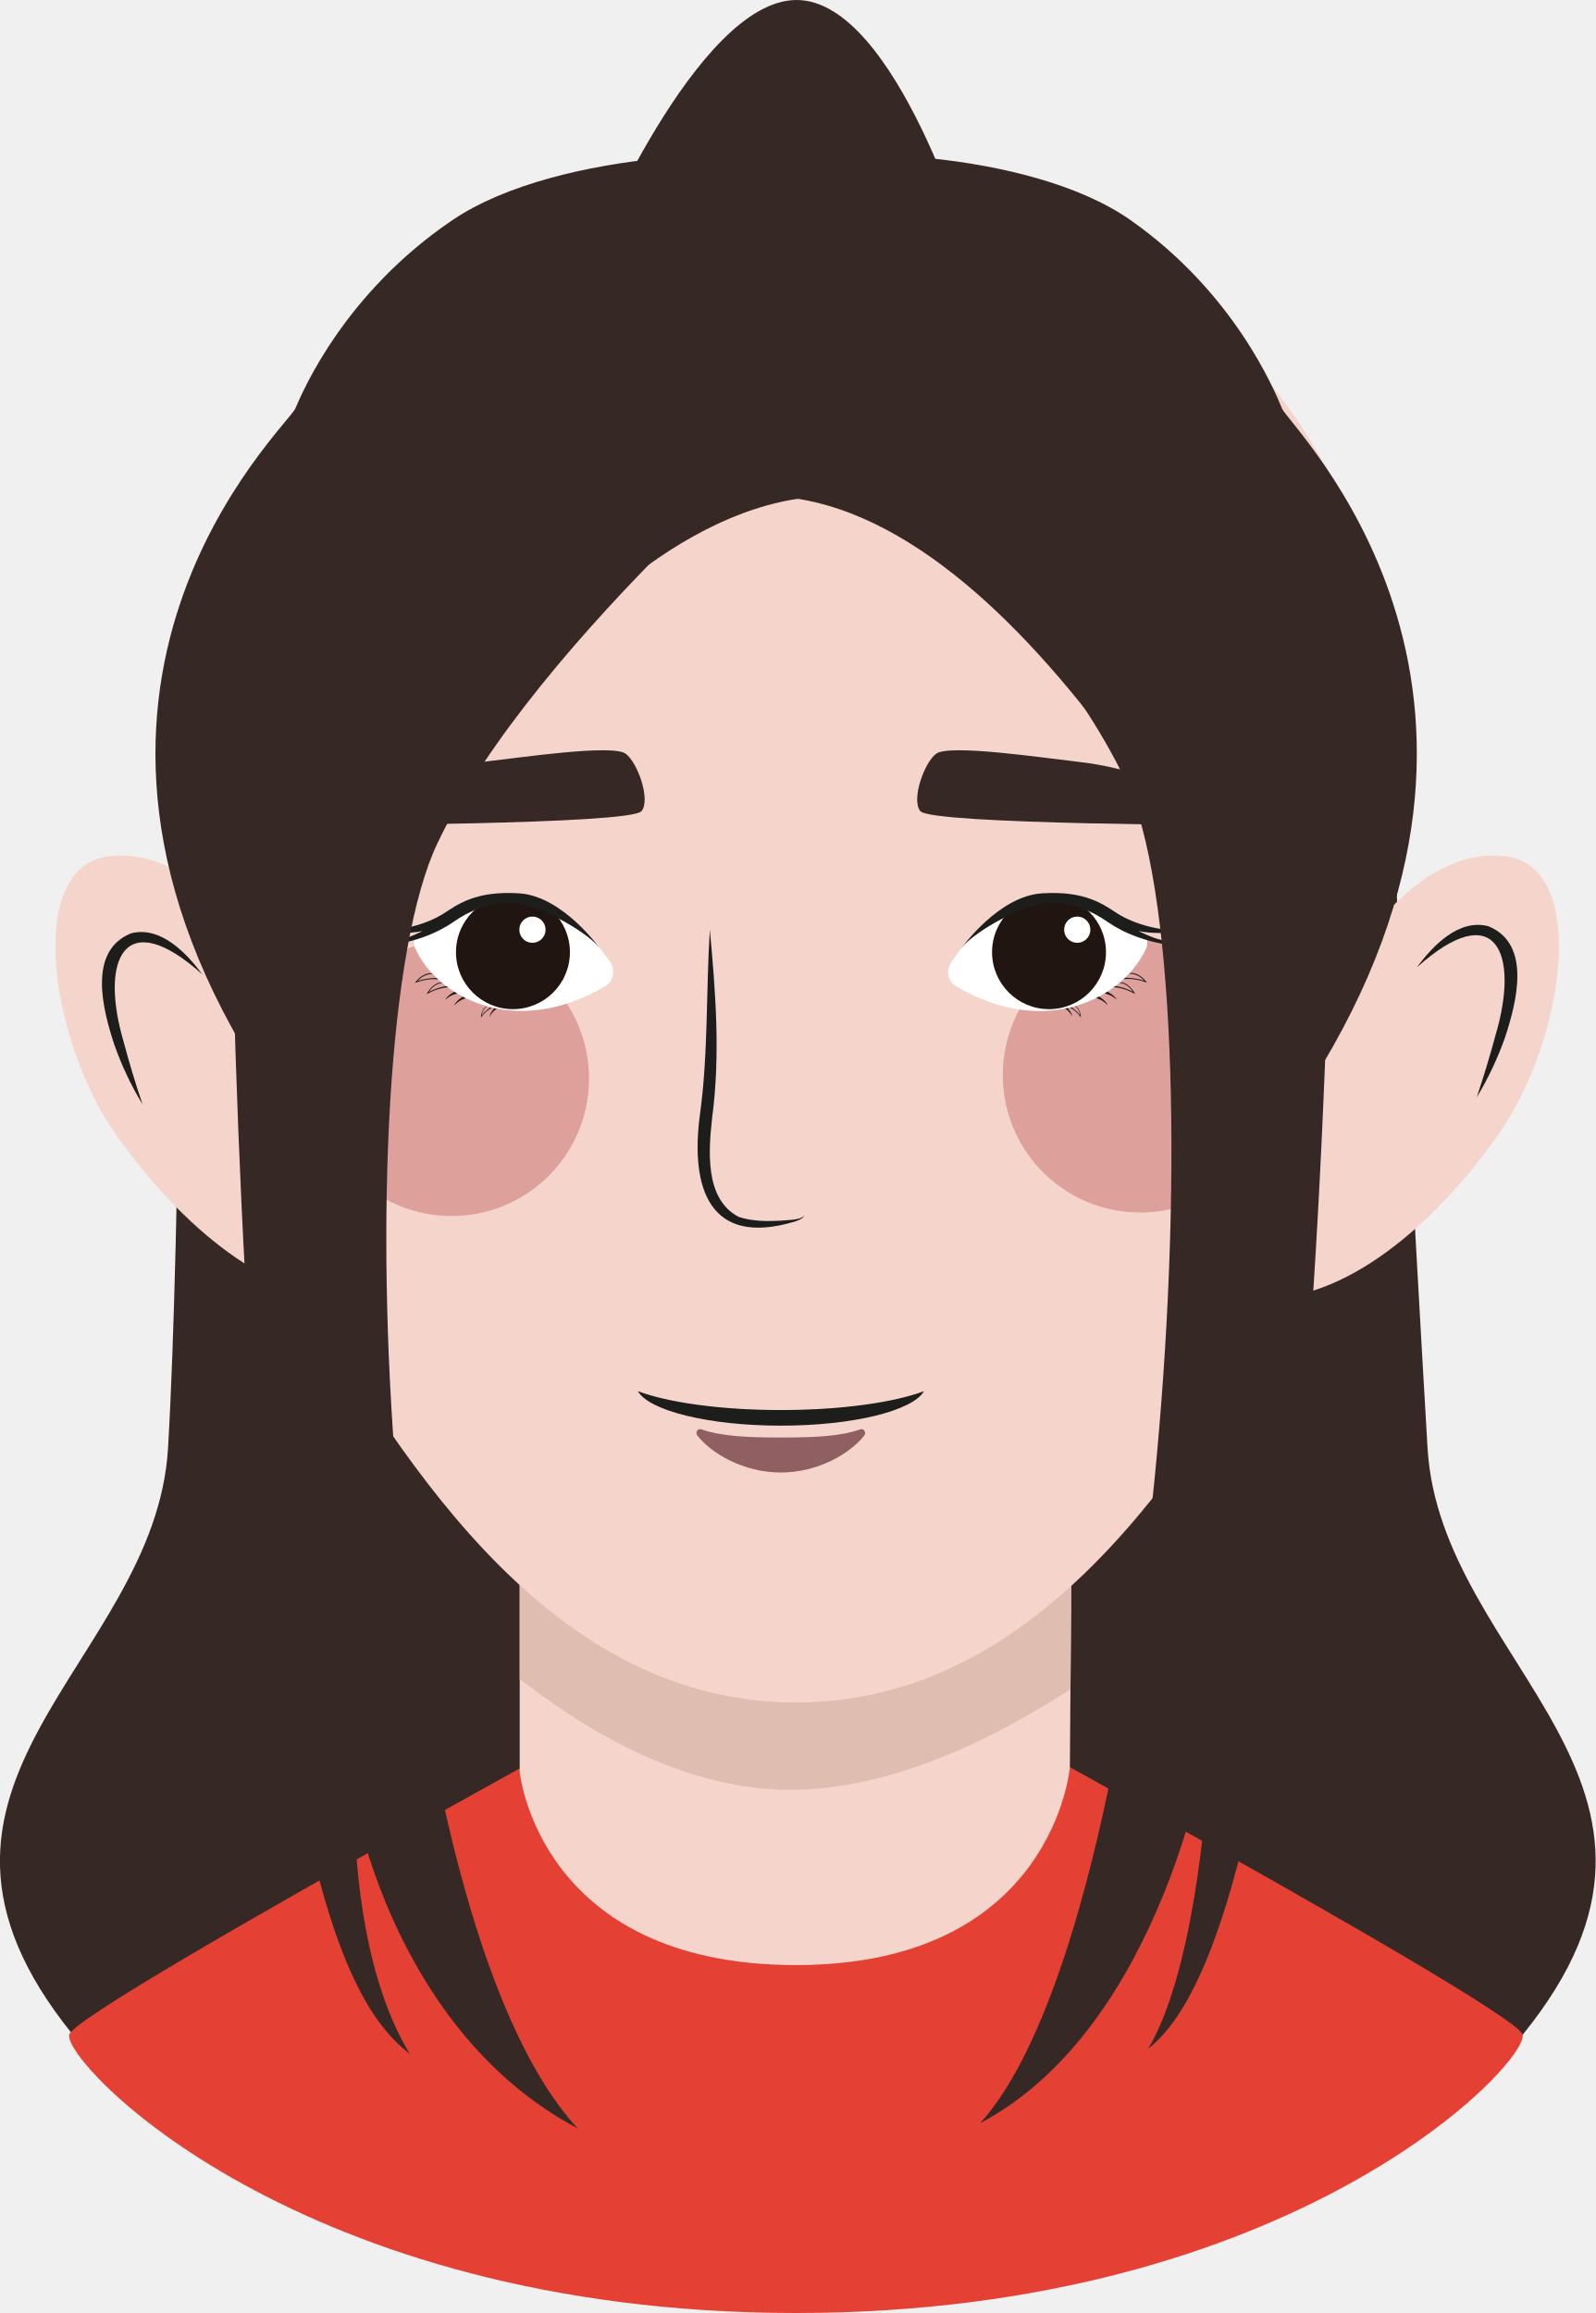
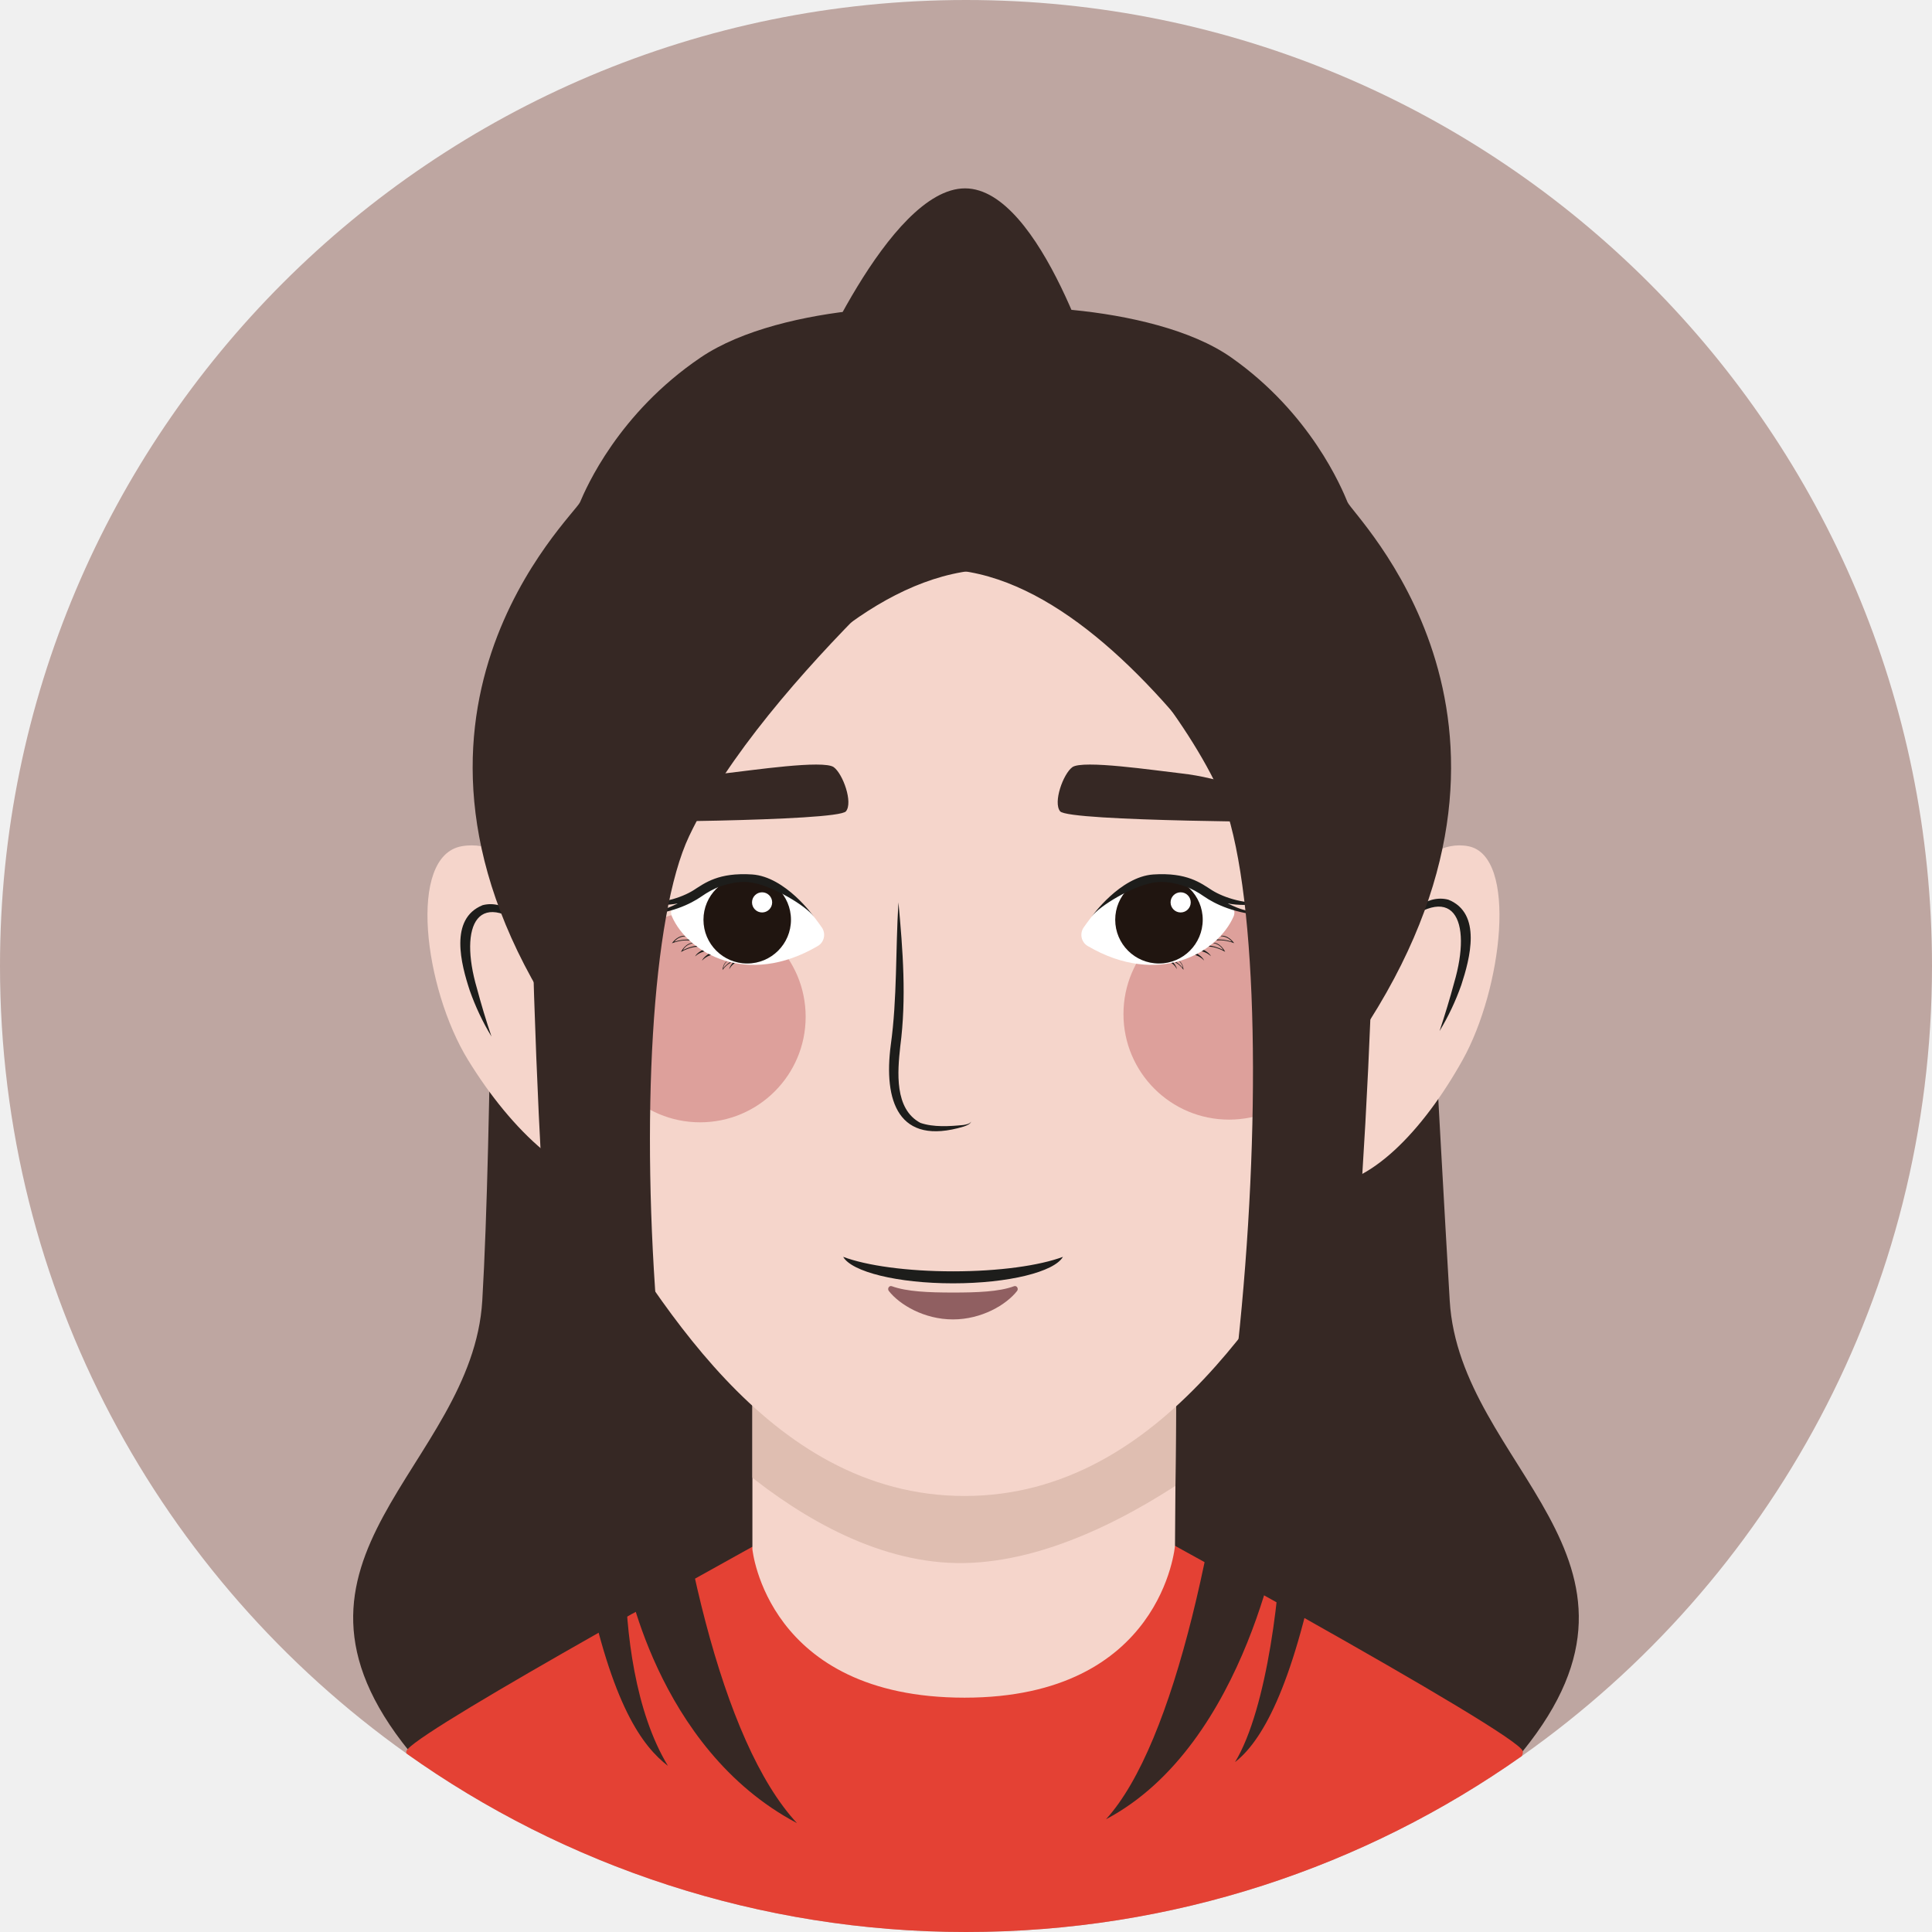
- <svg xmlns="http://www.w3.org/2000/svg" id="Calque_2" data-name="Calque 2" viewBox="0 0 127.72 185.15">
+ <svg xmlns="http://www.w3.org/2000/svg" id="Calque_2" data-name="Calque 2" viewBox="0 0 201.34 201.34">
  <defs>
    <style>
      .cls-1 {
        fill: #201510;
      }

      .cls-2 {
        fill: #dda09b;
      }

      .cls-3 {
        fill: #1d1d1b;
      }

      .cls-4 {
        fill: #fff;
      }

      .cls-5 {
        fill: #dfbeb1;
      }

      .cls-6 {
        fill: #362824;
      }

      .cls-7 {
        fill: #e44134;
      }

      .cls-8 {
+         fill: #bea6a1;
+       }
+ 
+       .cls-9 {
        fill: #905f61;
      }

-       .cls-9 {
+       .cls-10 {
        clip-path: url(#clippath);
      }

-       .cls-10 {
+       .cls-11 {
        fill: #f5d5cb;
      }
    </style>
    <clipPath id="clippath">
-       <path class="cls-10" d="M85.82,117.29h-44.22v24.54s1.49,15.47,22.11,15.47,21.93-15.84,21.93-15.84l.18-24.17Z" />
+       <path class="cls-11" d="M122.63,136.91h-44.22v24.54s1.49,15.47,22.11,15.47,21.93-15.84,21.93-15.84l.18-24.17Z" />
    </clipPath>
  </defs>
  <g id="Calque_2-2" data-name="Calque 2">
    <g>
-       <path class="cls-6" d="M111.18,60.06s2.06,38.5,3.09,55.86,23.91,26.85,7.62,46.95c-30.25,15.51-57.48,8.53-57.48,8.53V54.98l46.78,5.08Z" />
-       <path class="cls-6" d="M14.54,60.06s-.06,38.5-1.09,55.86c-1.02,17.36-23.91,26.85-7.62,46.95,30.25,15.51,57.48,8.53,57.48,8.53V54.98s-48.78,5.08-48.78,5.08Z" />
-       <path class="cls-7" d="M63.71,129.45S6.05,160.65,5.54,162.87c-.51,2.22,18.27,22.28,58.17,22.28s58.68-20.06,58.17-22.28c-.51-2.22-58.17-33.42-58.17-33.42Z" />
+       <path class="cls-8" d="M201.34,100.67c0,34.03-16.89,64.12-42.74,82.33-16.38,11.56-36.36,18.34-57.93,18.34s-41.87-6.89-58.32-18.61C16.72,164.49,0,134.53,0,100.67,0,45.07,45.07,0,100.67,0s100.67,45.07,100.67,100.67Z" />
      <g>
-         <path class="cls-10" d="M85.82,117.29h-44.22v24.54s1.49,15.47,22.11,15.47,21.93-15.84,21.93-15.84l.18-24.17Z" />
-         <g class="cls-9">
-           <path class="cls-5" d="M31,123.99h68.69s-18.53,18.94-35.98,19.28c-17.45.33-32.71-19.28-32.71-19.28Z" />
+         <path class="cls-6" d="M147.99,79.68s2.06,38.5,3.09,55.86c1.02,17.36,23.91,26.85,7.62,46.95-30.25,15.51-57.48,8.53-57.48,8.53v-116.43l46.78,5.08Z" />
+         <path class="cls-6" d="M51.35,79.68s-.06,38.5-1.09,55.86-23.91,26.85-7.62,46.95c30.25,15.51,57.48,8.53,57.48,8.53v-116.43s-48.78,5.08-48.78,5.08Z" />
+         <path class="cls-7" d="M158.69,182.49c.03.12,0,.29-.09.51-16.38,11.56-36.36,18.34-57.93,18.34s-41.87-6.89-58.32-18.61c-.01-.1-.01-.18,0-.24.01-.05.06-.12.14-.21,1.18-1.32,9.72-6.36,19.9-12.13.98-.55,1.97-1.12,2.98-1.68.29-.17.59-.34.89-.49,2.03-1.16,4.11-2.32,6.18-3.47,6.72-3.75,13.37-7.41,18.51-10.22,4.66-2.54,8.07-4.4,9.18-5,.26-.14.39-.21.39-.21,0,0,.24.13.69.37,1.34.73,4.58,2.49,8.88,4.84,4.36,2.39,9.8,5.38,15.45,8.51,2.06,1.14,4.14,2.3,6.2,3.46.44.24.87.49,1.31.73.97.55,1.93,1.09,2.89,1.63,12.02,6.77,22.53,12.94,22.75,13.87Z" />
+         <g>
+           <path class="cls-11" d="M122.63,136.91h-44.22v24.54s1.49,15.47,22.11,15.47,21.93-15.84,21.93-15.84l.18-24.17Z" />
+           <g class="cls-10">
+             <path class="cls-5" d="M67.81,143.61h68.69s-18.53,18.94-35.98,19.28c-17.45.33-32.71-19.28-32.71-19.28Z" />
+           </g>
        </g>
+         <path class="cls-11" d="M58.14,94.98s-4.35-7.81-10.03-6.79c-5.68,1.02-3.9,14.85.67,22.28,4.57,7.43,10.81,13.32,16.49,13.06s-7.13-28.55-7.13-28.55Z" />
+         <path class="cls-11" d="M143.92,94.98s3.95-7.81,9.11-6.79c5.16,1.02,3.54,14.85-.61,22.28-4.15,7.43-9.82,13.32-14.98,13.06-5.16-.26,6.48-28.55,6.48-28.55Z" />
+         <path class="cls-11" d="M52.29,77.6c1.13-25.25,22.2-45.43,48.23-45.43s47.1,20.18,48.23,45.43l-.1,5.12c-.72,9.95-2.88,31.74-8.4,40.31-7.26,11.26-18.88,32.87-39.73,32.87s-32.47-21.61-39.73-32.87c-5.53-8.57-7.68-30.38-8.4-40.32l-.1-5.11Z" />
+         <circle class="cls-2" cx="72.96" cy="105.96" r="11" />
+         <circle class="cls-2" cx="128.08" cy="105.68" r="11" />
+         <path class="cls-4" d="M70.24,94.41c1.78-1.77,8.68-7.48,15.41,2.25.44.64.25,1.54-.43,1.93-7.36,4.31-13.52.72-15.19-3.07-.17-.38-.1-.82.2-1.11Z" />
+         <path class="cls-4" d="M128.34,94.41c-1.78-1.77-8.68-7.48-15.41,2.25-.44.64-.25,1.54.43,1.93,7.36,4.31,13.52.72,15.19-3.07.17-.38.1-.82-.2-1.11Z" />
+         <circle class="cls-1" cx="77.87" cy="95.85" r="4.56" />
+         <circle class="cls-1" cx="120.78" cy="95.85" r="4.56" />
+         <path class="cls-3" d="M56.02,97.63c-6.33-5.68-8.22-1.12-6.32,5.36.45,1.68.95,3.36,1.52,5.03-.92-1.51-1.68-3.13-2.27-4.81-.89-2.71-2.17-7.46,1.35-8.88,2.37-.61,4.45,1.59,5.71,3.29h0Z" />
+         <path class="cls-3" d="M145.23,97.05c1.26-1.71,3.34-3.91,5.71-3.29,3.52,1.42,2.24,6.16,1.35,8.88-.59,1.68-1.35,3.29-2.27,4.81.56-1.68,1.07-3.36,1.52-5.03,1.91-6.5,0-11.03-6.32-5.36h0Z" />
+         <path class="cls-3" d="M93.63,94.04c.46,4.99.85,9.99.19,15-.29,2.66-.63,6.53,2.1,7.98,1.37.47,3.03.36,4.48.22.28-.06.64-.09.81-.36-.12.31-.49.41-.77.52-6.86,2.07-8.37-2.7-7.61-8.5.68-4.88.49-9.92.8-14.86h0Z" />
+         <circle class="cls-4" cx="79.42" cy="94.04" r="1.05" />
+         <circle class="cls-4" cx="123.04" cy="94.04" r="1.05" />
+         <path class="cls-6" d="M88.16,84.55c.75-.92-.31-3.89-1.27-4.6-1.07-.78-8.53.33-11.36.65-4.09.46-8.01,1.95-11.57,4.01l-1.85,1.07s25.17-.05,26.05-1.13Z" />
+         <path class="cls-6" d="M110.48,84.55c-.75-.92.31-3.89,1.27-4.6,1.07-.78,8.53.33,11.36.65,4.09.46,8.01,1.95,11.57,4.01l1.85,1.07s-25.17-.05-26.05-1.13Z" />
+         <path class="cls-3" d="M99.32,132.49c-4.82,0-9.03-.6-11.45-1.51.89,1.56,5.66,2.76,11.45,2.76s10.56-1.2,11.45-2.76c-2.43.91-6.64,1.51-11.45,1.51Z" />
+         <path class="cls-9" d="M99.32,134.7c-2.54,0-4.81-.09-6.38-.66-.28-.1-.5.26-.31.5,1.12,1.43,3.68,2.96,6.68,2.96s5.56-1.53,6.68-2.96c.19-.24-.03-.6-.31-.5-1.57.58-3.84.66-6.38.66Z" />
+         <path class="cls-3" d="M78.38,91.13c-3.49-.23-4.93.89-6.12,1.65-1.2.76-3.54,1.55-6,1.26,1.96.36,3.33.31,4.37.11-1.48.73-1.97.77-4.11,1.27,3.34-.15,5.47-1.23,6.57-1.99.63-.44,1.3-.82,2.02-1.07,1.02-.35,2.17-.57,3.27-.38,2.21.38,5.59,2.4,6.43,3.54,0,0-2.95-4.16-6.43-4.39Z" />
+         <path class="cls-3" d="M120.2,91.13c3.49-.23,4.93.89,6.12,1.65,1.2.76,3.54,1.55,6,1.26-1.96.36-3.33.31-4.37.11,1.48.73,1.97.77,4.11,1.27-3.34-.15-5.47-1.23-6.57-1.99-.63-.44-1.3-.82-2.02-1.07-1.02-.35-2.17-.57-3.27-.38-2.21.38-5.59,2.4-6.43,3.54,0,0,2.95-4.16,6.43-4.39Z" />
+         <g>
+           <path class="cls-3" d="M71.75,97.91c-.15,0-.84,0-1.49.24.43-.56,1.08-.57,1.15-.57-.02-.02-.05-.05-.05-.05,0,0-.66-.13-1.34.77,1.1-.42,1.86-.28,1.86-.28-.04-.03-.08-.08-.13-.12Z" />
+           <path class="cls-3" d="M72.53,98.57c-.15.02-.76.12-1.37.46.34-.62.95-.71,1.03-.72-.03-.02-.05-.04-.05-.04,0,0-.64-.04-1.18.94,1.03-.58,1.72-.54,1.72-.54-.04-.03-.09-.06-.14-.1Z" />
+           <path class="cls-3" d="M76.07,100.27c-.08.05-.42.27-.69.64.04-.46.35-.69.39-.72-.02,0-.04,0-.04,0,0,0-.37.17-.43.9.45-.62.88-.78.88-.78-.03,0-.08-.02-.12-.03Z" />
+           <path class="cls-3" d="M73.18,99.02s-.58.3-.74.65c.46-.43.97-.51.97-.51l-.23-.14Z" />
+           <path class="cls-3" d="M76.37,100.33s-.35.38-.37.68c.22-.44.58-.64.58-.64l-.21-.04Z" />
+           <path class="cls-3" d="M73.85,99.41s-.56.34-.69.7c.42-.46.93-.58.93-.58l-.24-.12Z" />
+         </g>
+         <g>
+           <path class="cls-3" d="M126.89,97.9c.15,0,.84,0,1.49.24-.43-.56-1.08-.57-1.15-.57.02-.02.05-.05.05-.05,0,0,.66-.13,1.34.77-1.1-.42-1.86-.28-1.86-.28.04-.03.08-.08.13-.12Z" />
+           <path class="cls-3" d="M126.11,98.55c.15.02.76.12,1.37.46-.34-.62-.95-.71-1.03-.72.03-.02.05-.04.05-.04,0,0,.64-.04,1.18.94-1.03-.58-1.72-.54-1.72-.54.04-.03.09-.06.14-.1Z" />
+           <path class="cls-3" d="M122.57,100.25c.08.05.42.27.69.64-.04-.46-.35-.69-.39-.72.02,0,.04,0,.04,0,0,0,.37.17.43.9-.45-.62-.88-.78-.88-.78.03,0,.08-.02.12-.03Z" />
+           <path class="cls-3" d="M125.46,99s.58.3.74.65c-.46-.43-.97-.51-.97-.51l.23-.14Z" />
+           <path class="cls-3" d="M122.27,100.31s.35.38.37.68c-.22-.44-.58-.64-.58-.64l.21-.04Z" />
+           <path class="cls-3" d="M124.79,99.4s.56.34.69.7c-.42-.46-.93-.58-.93-.58l.24-.12Z" />
+         </g>
+         <path class="cls-6" d="M95.19,46.11s23.89,19.5,31.73,36.03,2.68,91.7-11.66,107.45c14.81-7.83,18.32-30.91,18.32-30.91-.03,6.47-1.47,19.34-4.87,24.95,5.28-4.09,13.18-21.32,14.74-98.55-2.53-21.4-30.67-39.57-48.26-38.97Z" />
+         <path class="cls-6" d="M103.55,51.1s-23.89,19.5-31.73,36.03-4.56,85.82,11.23,102.86c-14.81-7.83-17.89-26.32-17.89-26.32.03,6.47,1.04,14.74,4.45,20.36-5.28-4.09-12.75-16.73-14.31-93.96,2.53-21.4,30.67-39.57,48.26-38.97Z" />
+         <path class="cls-6" d="M100.13,32.83c1.73-1.49,19.91-1.4,28.19,4.43,8.28,5.82,11.5,13.59,12.11,15.07s22.39,22.31,2.3,54.04c-2.91-6.11-21.95-44.21-42.6-46.89.66-17.23,0-26.65,0-26.65Z" />
+         <path class="cls-6" d="M101.21,32.83c-1.8-1.49-19.61-1.4-28.2,4.43-8.59,5.82-11.93,13.59-12.56,15.07s-23.22,22.31-2.39,54.04c3.02-6.11,21.73-44.21,43.15-46.89-.68-17.23,0-26.65,0-26.65Z" />
+         <path class="cls-6" d="M84.08,40.18s8.49-20.55,16.49-20.55,13.99,20.55,13.99,20.55h-30.48Z" />
      </g>
-       <path class="cls-10" d="M20.05,75.36s-4.99-7.81-11.52-6.79c-6.53,1.02-4.48,14.85.77,22.28,5.25,7.43,12.42,13.32,18.95,13.06s-8.19-28.55-8.19-28.55Z" />
-       <path class="cls-10" d="M109.17,75.36s4.99-7.81,11.52-6.79c6.53,1.02,4.48,14.85-.77,22.28-5.25,7.43-12.42,13.32-18.95,13.06-6.53-.26,8.19-28.55,8.19-28.55Z" />
-       <path class="cls-10" d="M15.48,57.98c1.13-25.25,22.2-45.43,48.23-45.43s47.1,20.18,48.23,45.43l-.1,5.12c-.72,9.95-2.88,31.74-8.4,40.31-7.26,11.26-18.88,32.87-39.73,32.87s-32.47-21.61-39.73-32.87c-5.53-8.57-7.68-30.38-8.4-40.32l-.1-5.11Z" />
-       <circle class="cls-2" cx="36.15" cy="86.34" r="11" />
-       <circle class="cls-2" cx="91.27" cy="86.06" r="11" />
-       <path class="cls-4" d="M33.44,74.78c1.78-1.77,8.68-7.48,15.41,2.25.44.64.25,1.54-.43,1.93-7.36,4.31-13.52.72-15.19-3.07-.17-.38-.1-.82.2-1.11Z" />
-       <path class="cls-4" d="M91.54,74.79c-1.78-1.77-8.68-7.48-15.41,2.25-.44.64-.25,1.54.43,1.93,7.36,4.31,13.52.72,15.19-3.07.17-.38.1-.82-.2-1.11Z" />
-       <circle class="cls-1" cx="41.06" cy="76.22" r="4.56" />
-       <circle class="cls-1" cx="83.97" cy="76.22" r="4.56" />
-       <path class="cls-3" d="M16.21,78.01c-6.33-5.68-8.22-1.12-6.32,5.36.45,1.68.95,3.36,1.52,5.03-.92-1.51-1.68-3.13-2.27-4.81-.89-2.71-2.17-7.46,1.35-8.88,2.37-.61,4.45,1.59,5.71,3.29h0Z" />
-       <path class="cls-3" d="M113.42,77.43c1.26-1.71,3.34-3.91,5.71-3.29,3.52,1.42,2.24,6.16,1.35,8.88-.59,1.68-1.35,3.29-2.27,4.81.56-1.68,1.07-3.36,1.52-5.03,1.91-6.5,0-11.03-6.32-5.36h0Z" />
-       <path class="cls-3" d="M56.82,74.42c.46,4.99.85,9.99.19,15-.29,2.66-.63,6.53,2.1,7.98,1.37.47,3.03.36,4.48.22.28-.06.64-.09.81-.36-.12.31-.49.41-.77.52-6.86,2.07-8.37-2.7-7.61-8.5.68-4.88.49-9.92.8-14.86h0Z" />
-       <circle class="cls-4" cx="42.62" cy="74.42" r="1.05" />
-       <circle class="cls-4" cx="86.23" cy="74.42" r="1.05" />
-       <path class="cls-6" d="M51.35,64.93c.75-.92-.31-3.89-1.27-4.6-1.07-.78-8.53.33-11.36.65-4.09.46-8.01,1.95-11.57,4.01l-1.85,1.07s25.17-.05,26.05-1.13Z" />
-       <path class="cls-6" d="M73.67,64.93c-.75-.92.31-3.89,1.27-4.6,1.07-.78,8.53.33,11.36.65,4.09.46,8.01,1.95,11.57,4.01l1.85,1.07s-25.17-.05-26.05-1.13Z" />
-       <path class="cls-3" d="M62.51,112.87c-4.82,0-9.03-.6-11.45-1.51.89,1.56,5.66,2.76,11.45,2.76s10.56-1.2,11.45-2.76c-2.43.91-6.64,1.51-11.45,1.51Z" />
-       <path class="cls-8" d="M62.51,115.07c-2.54,0-4.81-.09-6.38-.66-.28-.1-.5.26-.31.5,1.12,1.43,3.68,2.96,6.68,2.96s5.56-1.53,6.68-2.96c.19-.24-.03-.6-.31-.5-1.57.58-3.84.66-6.38.66Z" />
-       <path class="cls-3" d="M41.57,71.51c-3.49-.23-4.93.89-6.12,1.65-1.2.76-3.54,1.55-6,1.26,1.96.36,3.33.31,4.37.11-1.48.73-1.97.77-4.11,1.27,3.34-.15,5.47-1.23,6.57-1.99.63-.44,1.3-.82,2.02-1.07,1.02-.35,2.17-.57,3.27-.38,2.21.38,5.59,2.4,6.43,3.54,0,0-2.95-4.16-6.43-4.39Z" />
-       <path class="cls-3" d="M83.39,71.51c3.49-.23,4.93.89,6.12,1.65,1.2.76,3.54,1.55,6,1.26-1.96.36-3.33.31-4.37.11,1.48.73,1.97.77,4.11,1.27-3.34-.15-5.47-1.23-6.57-1.99-.63-.44-1.3-.82-2.02-1.07-1.02-.35-2.17-.57-3.27-.38-2.21.38-5.59,2.4-6.43,3.54,0,0,2.95-4.16,6.43-4.39Z" />
-       <g>
-         <path class="cls-3" d="M34.94,78.29c-.15,0-.84,0-1.49.24.43-.56,1.08-.57,1.15-.57-.02-.02-.05-.05-.05-.05,0,0-.66-.13-1.34.77,1.1-.42,1.86-.28,1.86-.28-.04-.03-.08-.08-.13-.12Z" />
-         <path class="cls-3" d="M35.72,78.94c-.15.02-.76.12-1.37.46.34-.62.95-.71,1.03-.72-.03-.02-.05-.04-.05-.04,0,0-.64-.04-1.18.94,1.03-.58,1.72-.54,1.72-.54-.04-.03-.09-.06-.14-.1Z" />
-         <path class="cls-3" d="M39.26,80.64c-.08.05-.42.27-.69.64.04-.46.35-.69.39-.72-.02,0-.04,0-.04,0,0,0-.37.17-.43.9.45-.62.88-.78.88-.78-.03,0-.08-.02-.12-.03Z" />
-         <path class="cls-3" d="M36.37,79.39s-.58.3-.74.65c.46-.43.97-.51.97-.51l-.23-.14Z" />
-         <path class="cls-3" d="M39.56,80.71s-.35.38-.37.68c.22-.44.58-.64.58-.64l-.21-.04Z" />
-         <path class="cls-3" d="M37.04,79.79s-.56.34-.69.7c.42-.46.93-.58.93-.58l-.24-.12Z" />
-       </g>
-       <g>
-         <path class="cls-3" d="M90.08,78.27c.15,0,.84,0,1.49.24-.43-.56-1.08-.57-1.15-.57.02-.02.05-.05.05-.05,0,0,.66-.13,1.34.77-1.1-.42-1.86-.28-1.86-.28.04-.03.08-.08.13-.12Z" />
-         <path class="cls-3" d="M89.3,78.93c.15.02.76.12,1.37.46-.34-.62-.95-.71-1.03-.72.03-.02.05-.04.05-.04,0,0,.64-.04,1.18.94-1.03-.58-1.72-.54-1.72-.54.04-.03.09-.06.14-.1Z" />
-         <path class="cls-3" d="M85.76,80.63c.08.05.42.27.69.64-.04-.46-.35-.69-.39-.72.02,0,.04,0,.04,0,0,0,.37.17.43.9-.45-.62-.88-.78-.88-.78.03,0,.08-.02.12-.03Z" />
-         <path class="cls-3" d="M88.65,79.38s.58.3.74.65c-.46-.43-.97-.51-.97-.51l.23-.14Z" />
-         <path class="cls-3" d="M85.46,80.69s.35.38.37.68c-.22-.44-.58-.64-.58-.64l.21-.04Z" />
-         <path class="cls-3" d="M87.98,79.77s.56.34.69.7c-.42-.46-.93-.58-.93-.58l.24-.12Z" />
-       </g>
-       <path class="cls-6" d="M58.38,26.48s23.89,19.5,31.73,36.03,2.68,91.7-11.66,107.45c14.81-7.83,18.32-30.91,18.32-30.91-.03,6.47-1.47,19.34-4.87,24.95,5.28-4.09,13.18-21.32,14.74-98.55-2.53-21.4-30.67-39.57-48.26-38.97Z" />
-       <path class="cls-6" d="M66.74,31.48s-23.89,19.5-31.73,36.03-4.56,85.82,11.23,102.86c-14.81-7.83-17.89-26.32-17.89-26.32.03,6.47,1.04,14.74,4.45,20.36-5.28-4.09-12.75-16.73-14.31-93.96,2.53-21.4,30.67-39.57,48.26-38.97Z" />
-       <path class="cls-6" d="M63.32,13.2c1.73-1.49,18.91-1.4,27.19,4.43,8.28,5.82,11.5,13.59,12.11,15.07s22.39,22.31,2.3,54.04c-2.91-6.11-20.95-44.21-41.6-46.89.66-17.23,0-26.65,0-26.65Z" />
-       <path class="cls-6" d="M64.4,13.2c-1.8-1.49-19.61-1.4-28.2,4.43-8.59,5.82-11.93,13.59-12.56,15.07S.41,55.01,21.25,86.74c3.02-6.11,21.73-44.21,43.15-46.89-.68-17.23,0-26.65,0-26.65Z" />
-       <path class="cls-6" d="M47.27,20.55S55.77,0,63.76,0s13.99,20.55,13.99,20.55h-30.48Z" />
    </g>
  </g>
</svg>
